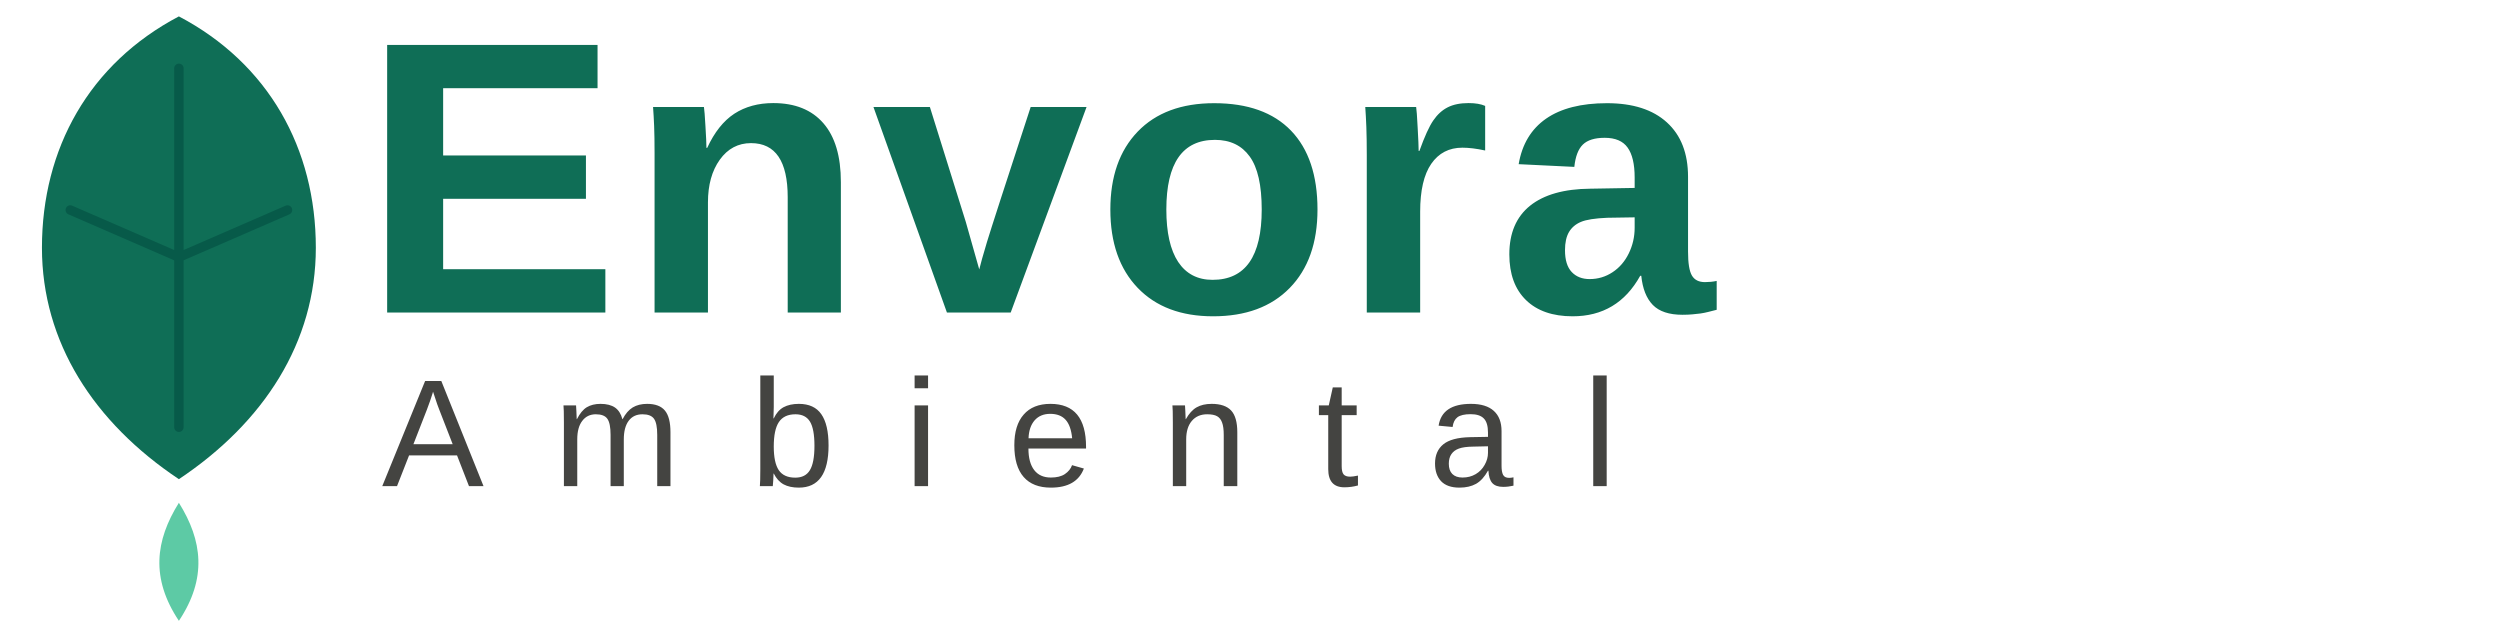
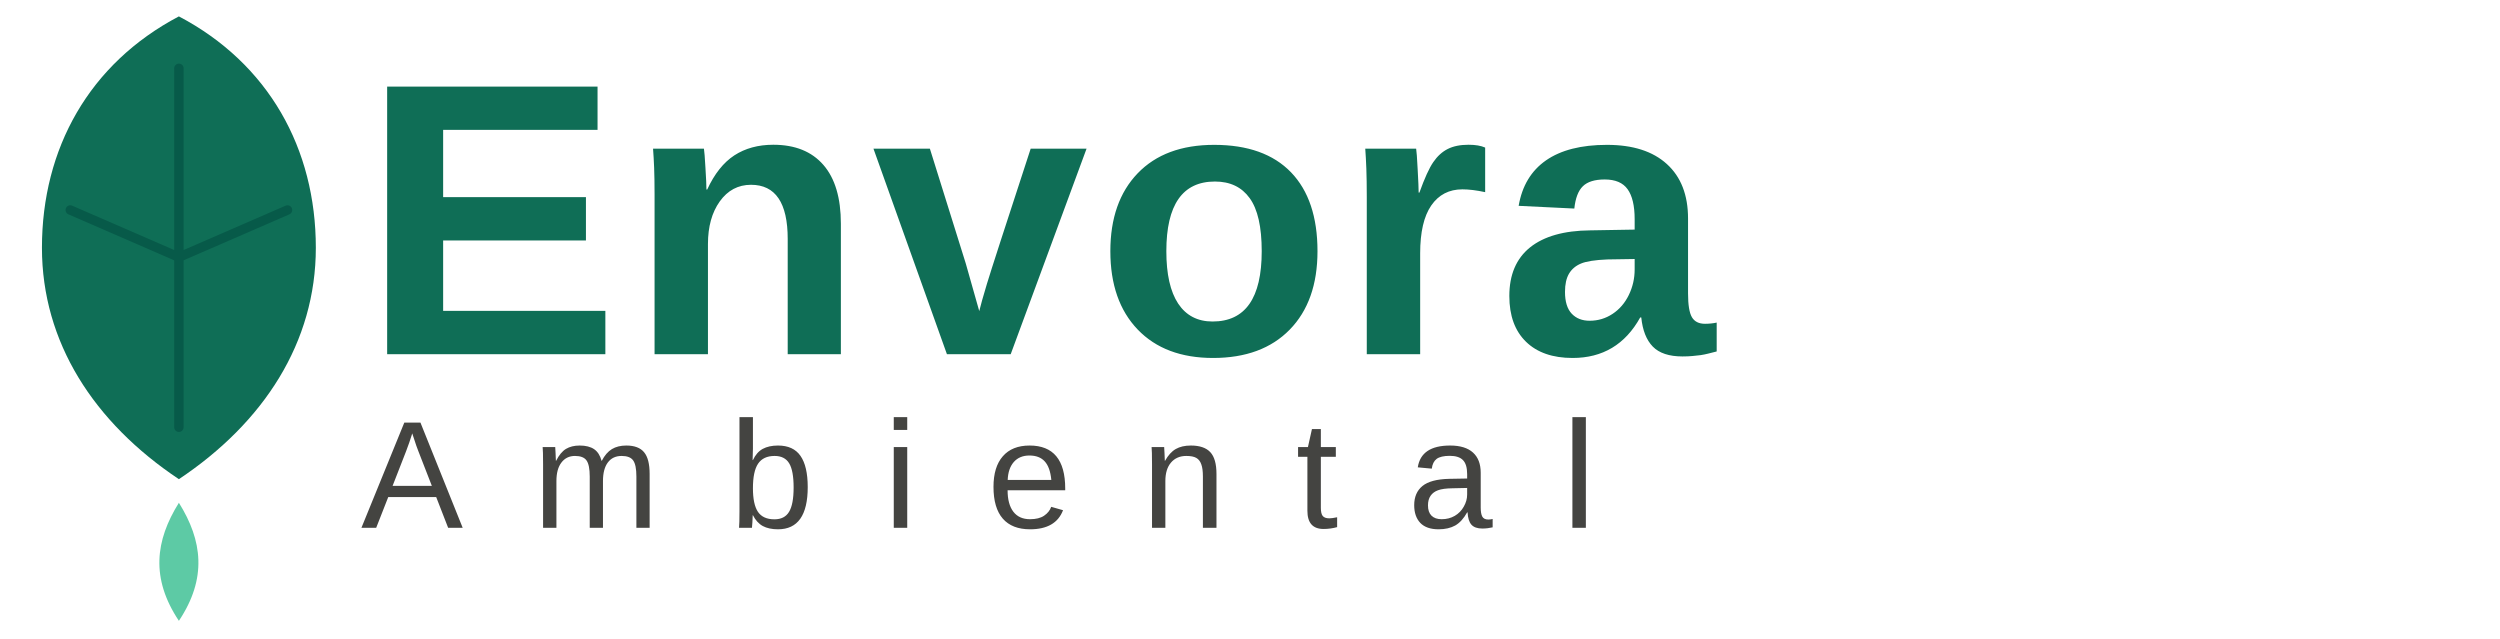
<svg xmlns="http://www.w3.org/2000/svg" viewBox="0 0 360 92" role="img" aria-labelledby="title">
  <g transform="translate(4 1) scale(.68)">
    <path fill="#0F6E56" d="M32 2C13 12 3 30 3 51c0 20 11 37 29 49 18-12 29-29 29-49C61 30 51 12 32 2Z" />
    <path fill="none" stroke="#075A49" stroke-linecap="round" stroke-width="2" d="M32 13v76M32 53 9 43m23 10 23-10" />
    <path fill="#5DCAA5" d="M32 105c-5 8-6 16 0 25 6-9 5-17 0-25Z" />
  </g>
-   <text x="52" y="45" fill="#0F6E56" font-family="Arial, sans-serif" font-size="56" font-weight="700" letter-spacing="1">Envora</text>
-   <text x="55" y="70" fill="#444441" font-family="Arial, sans-serif" font-size="22" letter-spacing="10">Ambiental</text>
+   <text x="52" y="51" fill="#0F6E56" font-family="Arial, sans-serif" font-size="56" font-weight="700" letter-spacing="1">Envora</text>
+   <text x="52" y="76" fill="#444441" font-family="Arial, sans-serif" font-size="22" letter-spacing="10">Ambiental</text>
</svg>
